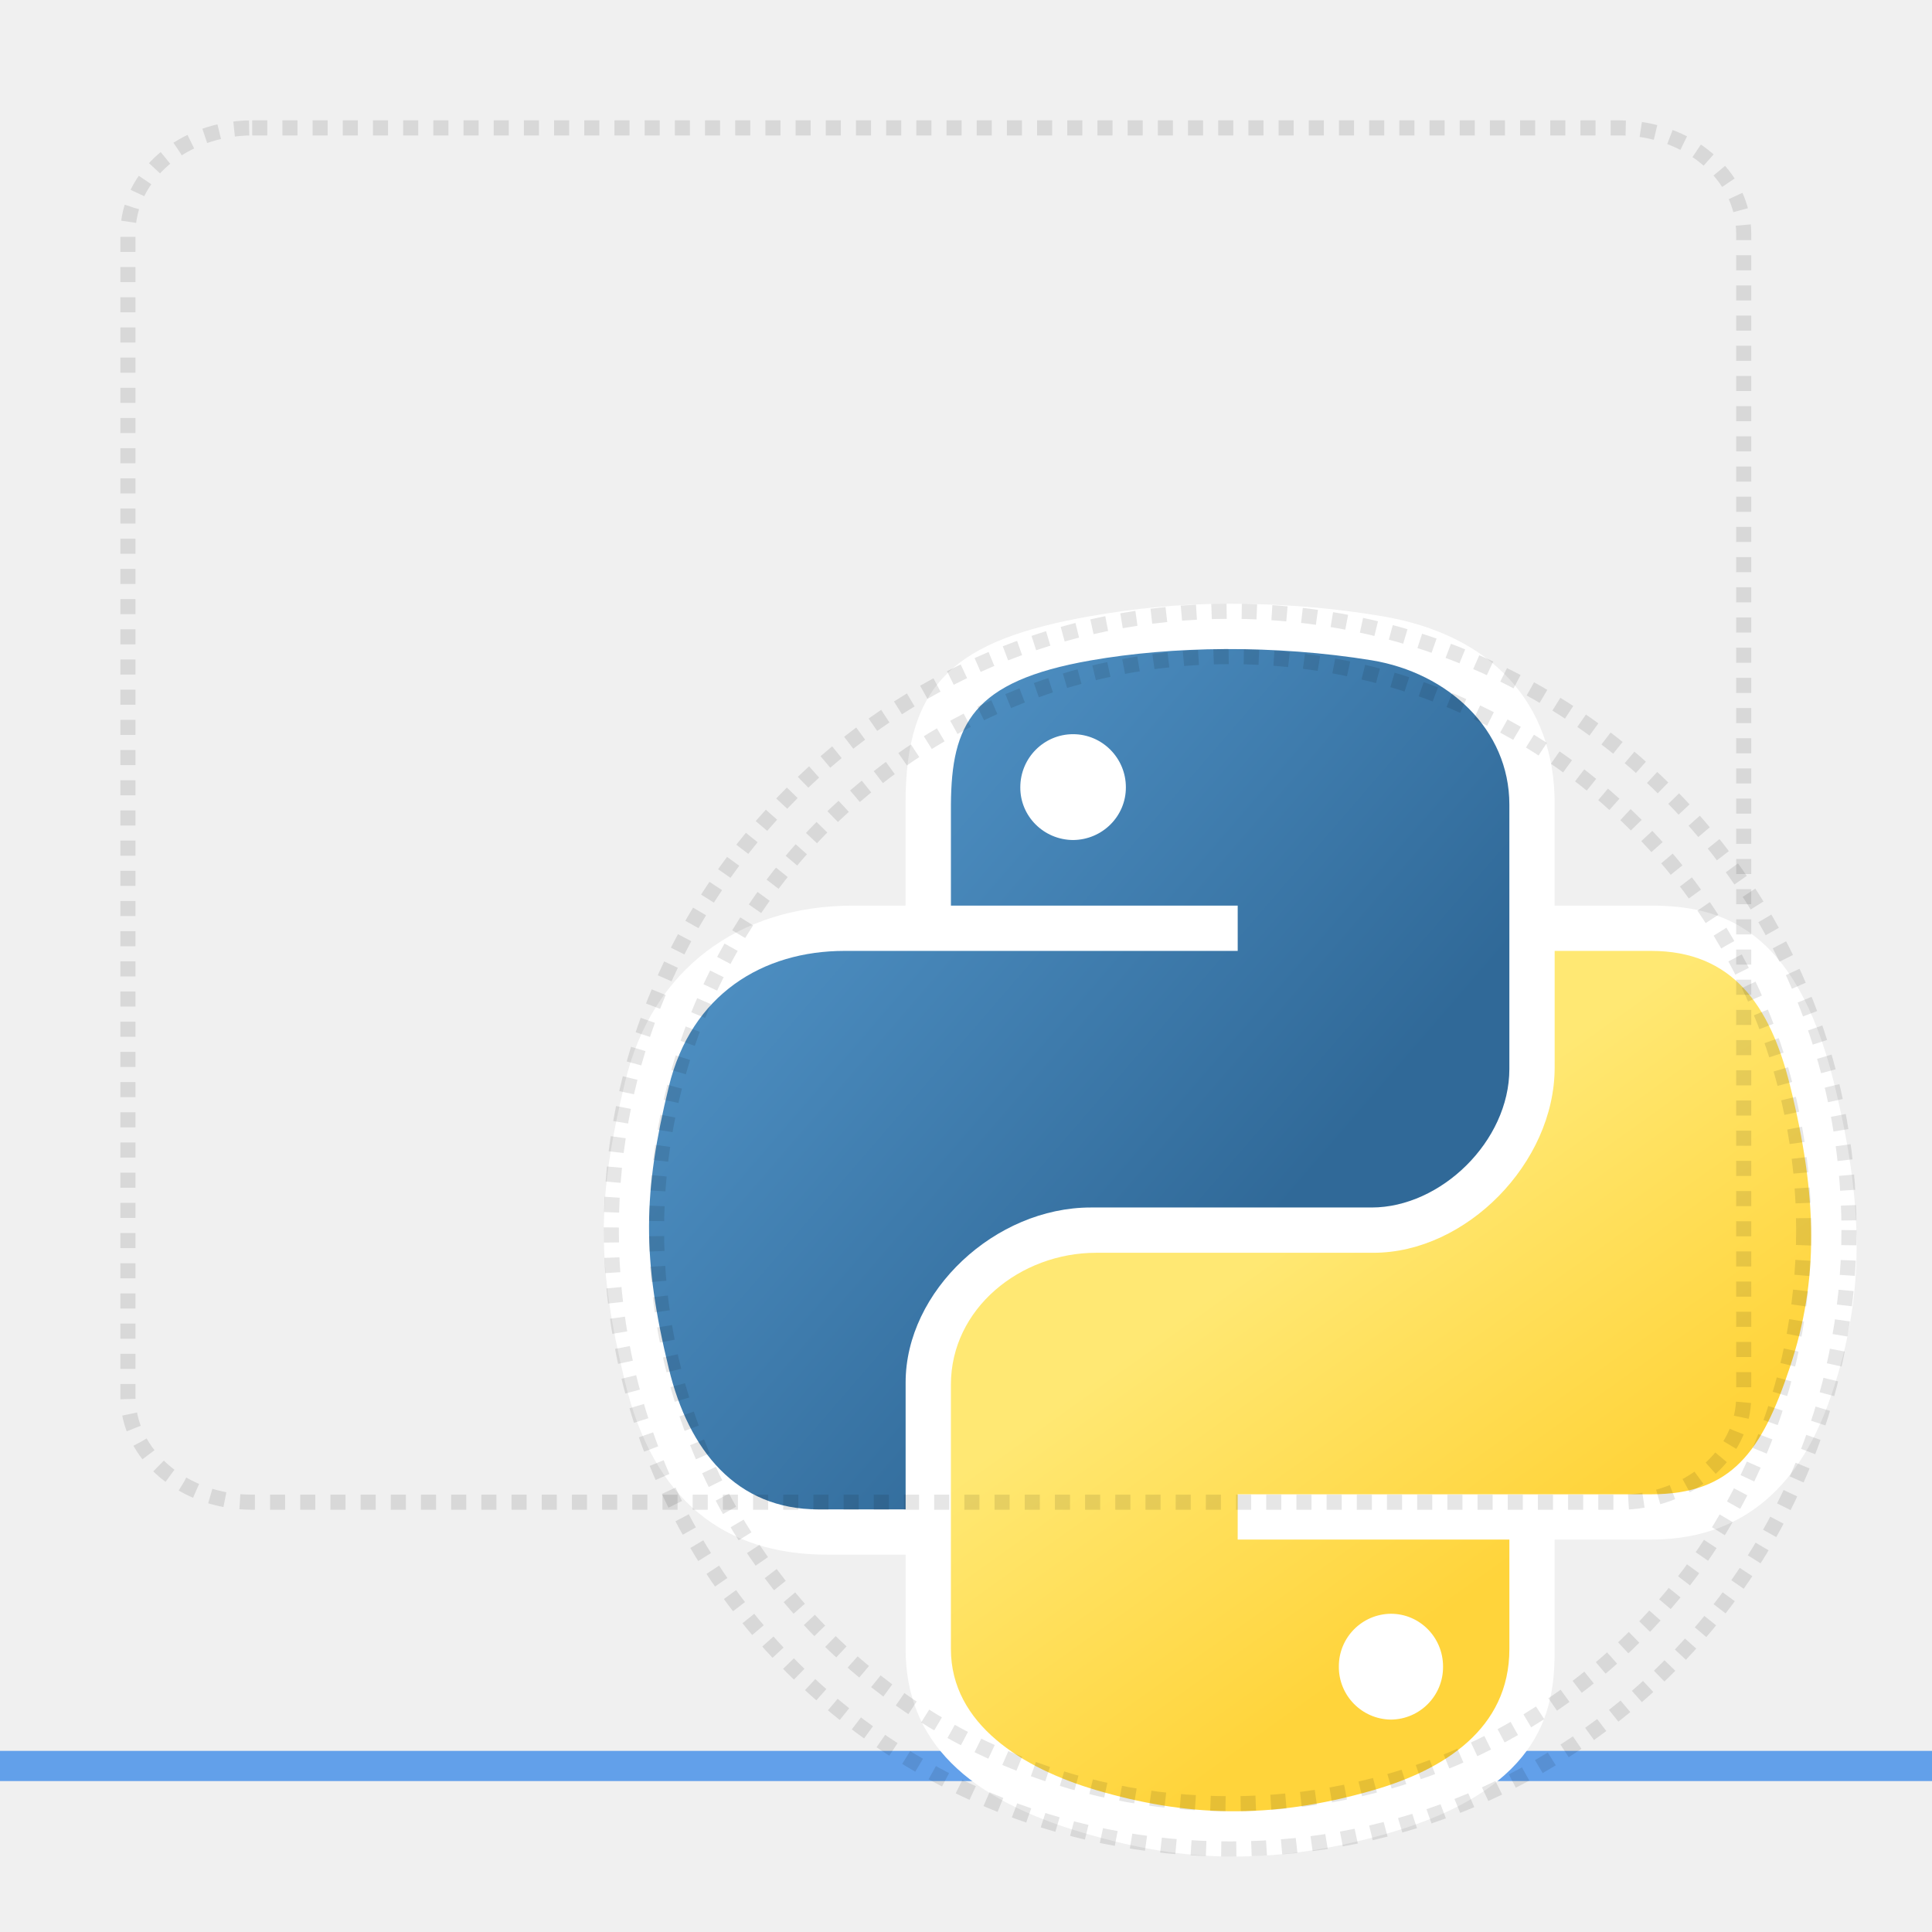
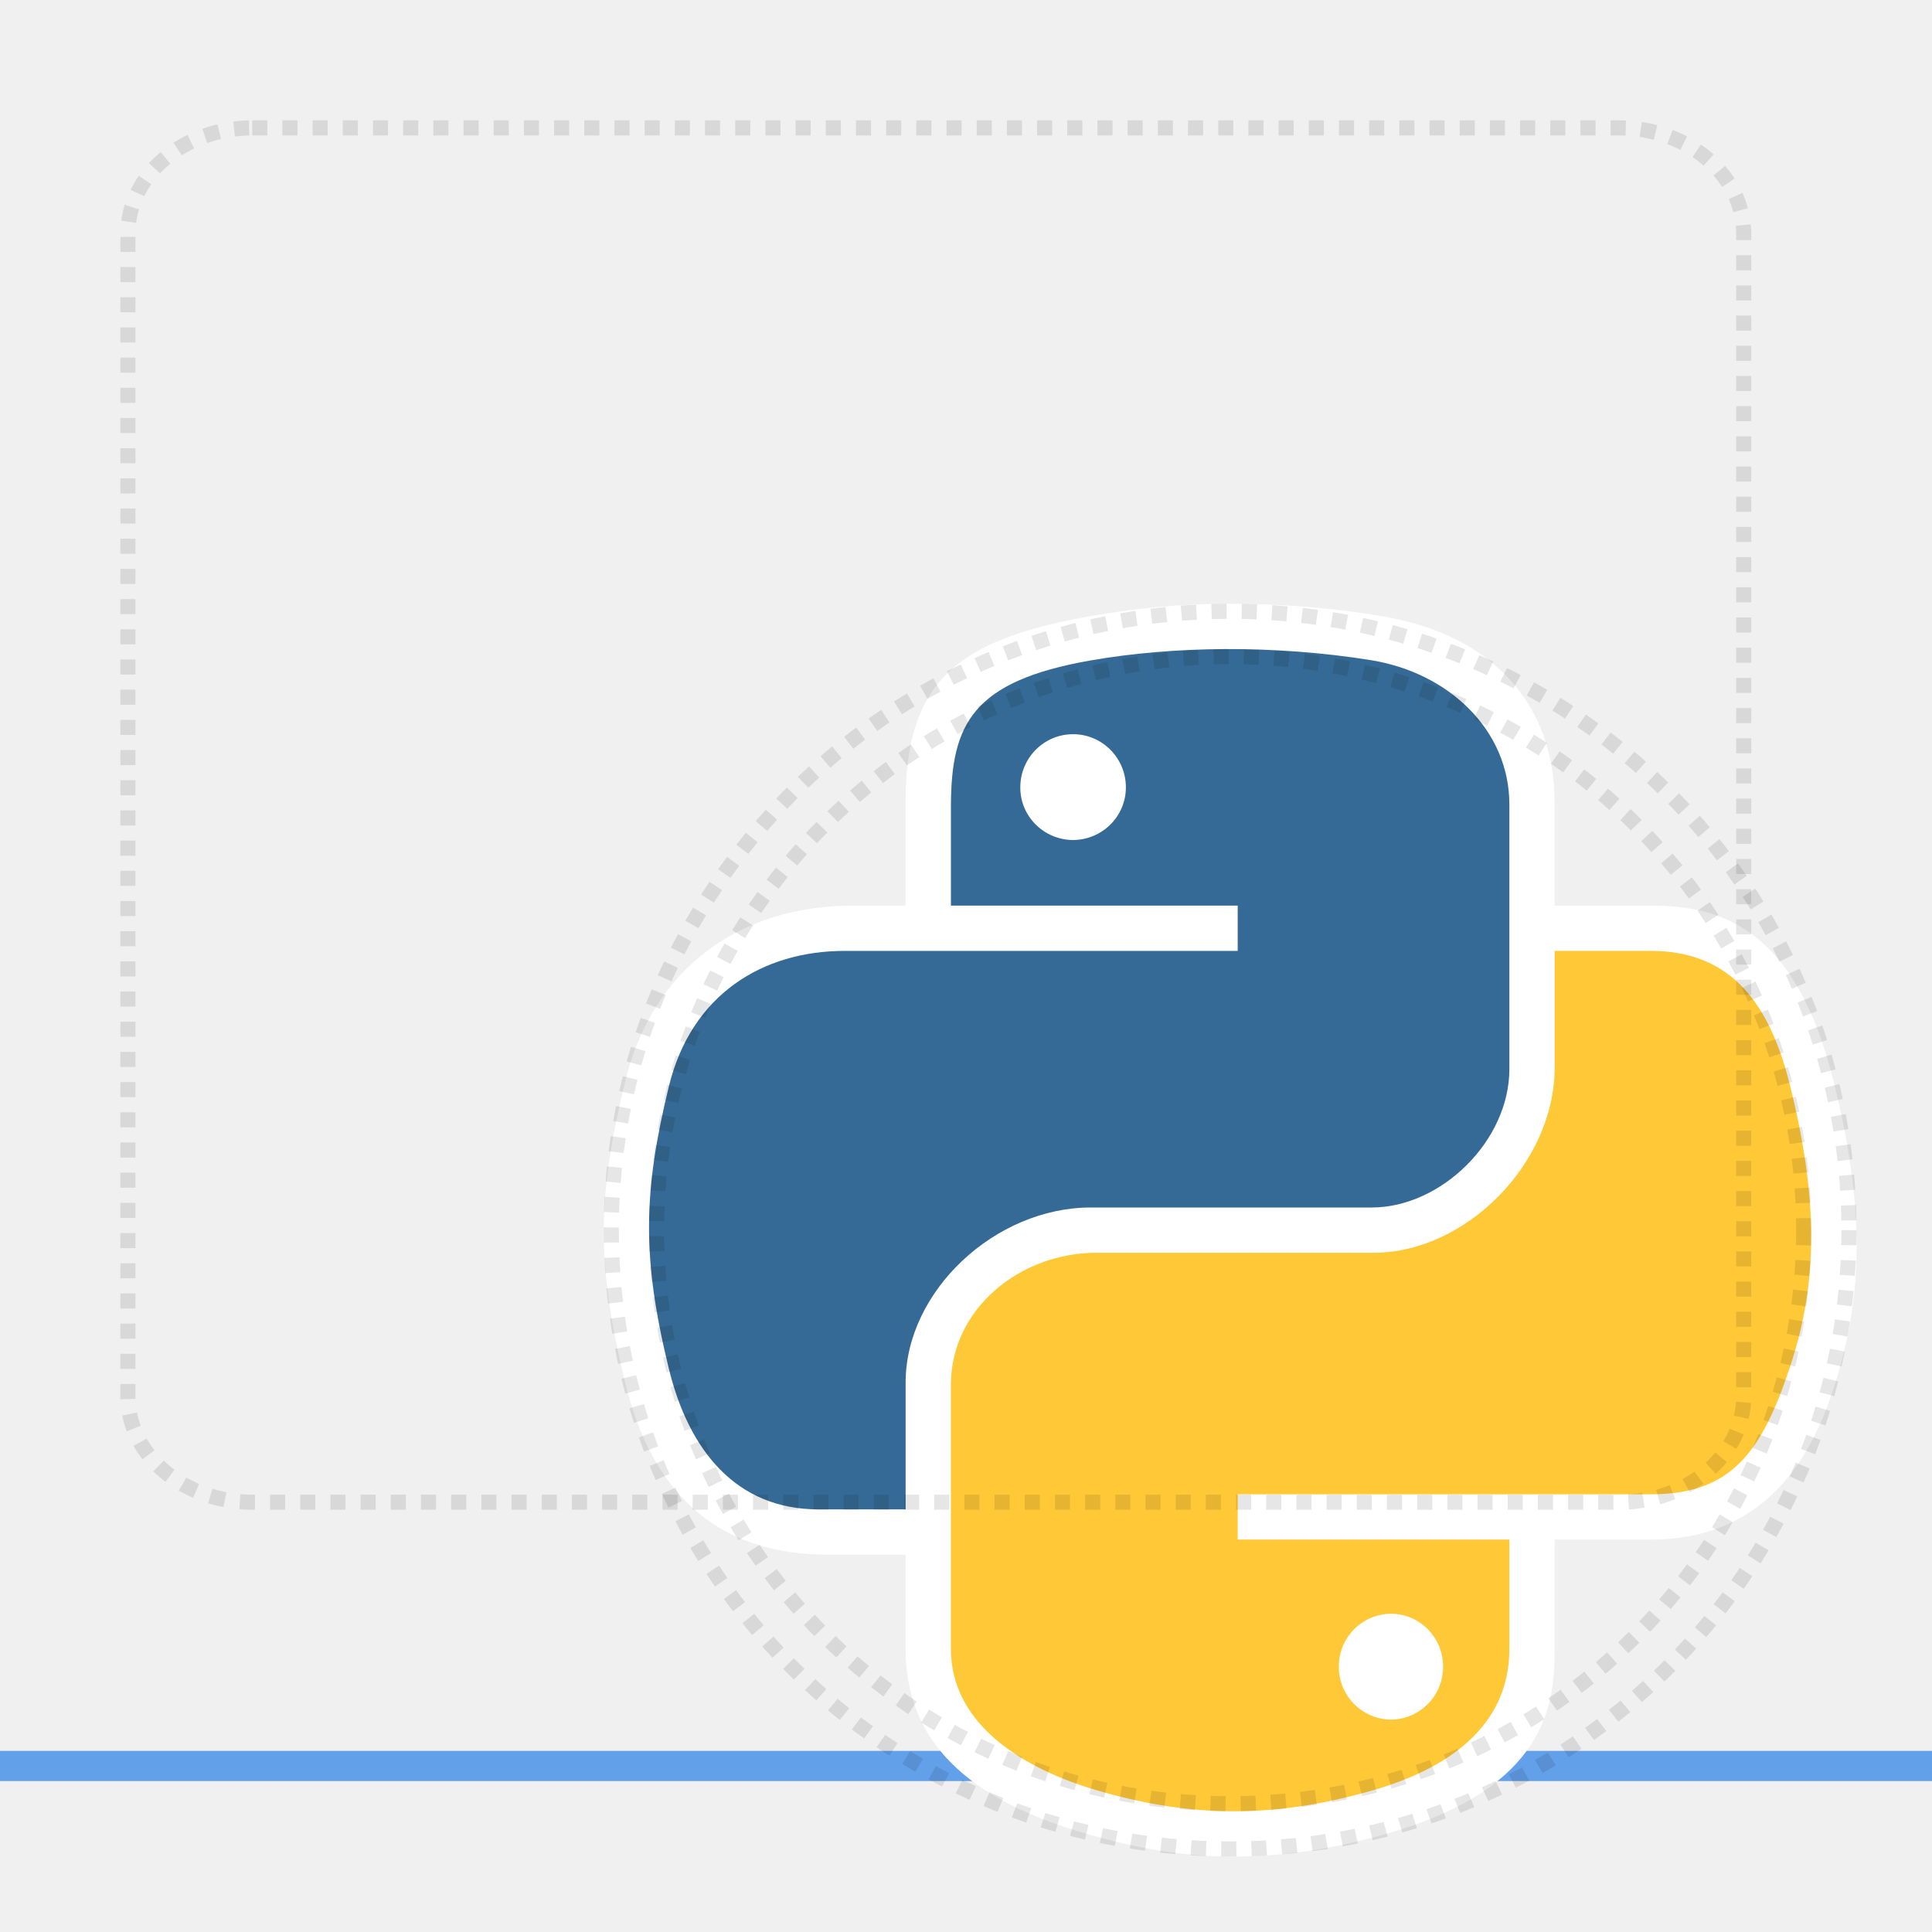
<svg xmlns="http://www.w3.org/2000/svg" width="128" height="128" version="1.1" viewBox="0 0 128 128" id="svg32">
-   <defs id="defs12">
-     <linearGradient id="path1948_1_" x1="522.21" x2="540.9" y1="-288.67" y2="-304.75" gradientTransform="matrix(2.2795,0,0,-2.272,-1145.3,-606.66)" gradientUnits="userSpaceOnUse">
-       <stop stop-color="#5a9fd4" offset="0" id="stop2" />
-       <stop stop-color="#306998" offset="1" id="stop4" />
-     </linearGradient>
-     <linearGradient id="path1950_1_" x1="548.13" x2="541.45" y1="-314.49" y2="-305.04" gradientTransform="matrix(2.25,0,0,-2.272,-1129.1,-606.76)" gradientUnits="userSpaceOnUse">
-       <stop stop-color="#ffd43b" offset="0" id="stop7" />
-       <stop stop-color="#ffe873" offset="1" id="stop9" />
-     </linearGradient>
-   </defs>
+   <defs id="defs12" />
  <style id="style14">.icon-canvas-transparent{opacity:0;fill:#f6f6f6}.icon-white{fill:#fff}.icon-vso-bg{fill:#656565}.icon-visualstudio-online{fill:#007acc}.icon-vs-bg{fill:#424242}.icon-vs-green{fill:#393}.st0{fill:url(#path1948_1_)}.st1{fill:url(#path1950_1_)}</style>
  <g id="layer3" style="display:inline">
    <g id="g847" style="display:inline;mix-blend-mode:normal">
      <rect style="display:inline;overflow:visible;visibility:visible;fill:#f0f0f0;fill-opacity:1;fill-rule:nonzero;stroke:none;stroke-width:0.5;marker:none;enable-background:accumulate" id="rect13805-3" width="128" height="128" x="-1.5e-05" y="0" />
      <path id="path2900" d="M 1.1203015e-5,117 H 128" style="display:inline;fill:none;stroke:#62a0ea;stroke-width:2;stroke-linecap:butt;stroke-linejoin:miter;stroke-miterlimit:4;stroke-dasharray:none;stroke-opacity:1;enable-background:new" />
    </g>
  </g>
  <g id="layer1" style="display:inline;mix-blend-mode:normal">
    <path id="canvas" class="icon-canvas-transparent" d="M 32,32 H 0 V 0 h 32 z" />
-     <g id="g1181" transform="translate(-4,-4.00025)">
-       <path class="icon-white" d="m 125.39,96.252 c -1.4,4.212 -4.391,9.748 -11.999,9.748 h -6.392 v 7.252 c 0,3.62 -0.476,9.149 -10.988,12.193 -3.616,1.044 -6.912,1.556 -10.264,1.556 -3.32,0 -6.388,-0.512 -9.968,-1.568 -7.668,-2.252 -11.775,-6.057 -11.78,-12.181 V 107 h -5.192 c -6.792,0 -11.506,-3.564 -13.398,-11.44 -1.876,-7.784 -1.876,-12.084 0,-19.868 C 47.213,68.168 52.983,64 60.523,64 h 3.472 v -6.788 c 0,-8.02 3.336,-10.812 12.216,-12.384 2.912,-0.512 5.896,-0.828 9.184,-0.828 h 0.012 c 3.684,0 6.94,0.288 10.148,0.824 7.264,1.212 11.444,5.772 11.444,12.392 V 64 h 6.392 c 4.568,0 9.555,1.424 12.091,11.648 2.06,8.288 2.036,14.232 -0.092,20.604 z" fill="#ffffff" id="path28" />
-       <path id="path1948_3_" class="st0" d="m 85.169,47.002 c -3.185,0.016 -6.229,0.284 -8.903,0.752 -7.886,1.376 -9.226,4.252 -9.265,9.56 v 6.686 h 19 v 3 h -26.046 c -5.414,0 -10.159,2.874 -11.643,8.986 -1.71,7.004 -1.787,11.376 0,18.692 1.325,5.444 4.486,9.322 9.904,9.322 h 5.784 V 95.598 C 63.999,89.526 69.943,84 76.264,84 h 18.613 c 4.579,0 9.122,-4.389 9.122,-9.178 v -17.516 c 0,-4.984 -4.064,-8.728 -9.122,-9.56 -3.201,-0.52 -6.524,-0.756 -9.71,-0.744 z m -10.074,5.64 c 1.925,0 3.497,1.576 3.497,3.516 0.009,1.917 -1.555,3.481 -3.497,3.496 -1.944,-0.011 -3.511,-1.577 -3.497,-3.496 0,-1.94 1.564,-3.516 3.497,-3.516 z" fill="url(#path1948_1_)" stroke-width="4.026" style="fill:url(#path1948_1_)" />
-       <path id="path1950_3_" class="st1" d="m 107,67 v 7.728 C 107,81.06 101.122,87 94.998,87 H 76.626 C 71.594,87 67,90.696 67,95.736 v 17.516 c 0,4.984 4.766,7.916 9.626,9.348 5.824,1.712 11.404,2.02 18.372,0 4.632,-1.34 9.002,-4.04 9.002,-9.348 V 106 H 86 v -3 h 27.39 c 5.344,0 7.336,-2.824 9.196,-8.42 1.92,-5.76 1.84,-11.304 0,-18.692 C 121.266,70.568 118.742,67 113.39,67 Z m -10.846,43.916 c 1.908,0 3.452,1.564 3.452,3.496 0.018,1.924 -1.528,3.498 -3.452,3.516 -1.923,-0.02 -3.467,-1.593 -3.452,-3.516 -0.009,-1.917 1.535,-3.481 3.452,-3.496 z" fill="url(#path1950_1_)" stroke-width="4" style="fill:url(#path1950_1_)" />
+     <g id="g1124">
+       <path class="icon-white" d="m 121.39,92.252 c -1.4,4.212 -4.391,9.748 -11.999,9.748 h -6.392 v 7.252 c 0,3.62 -0.476,9.149 -10.988,12.193 -3.616,1.044 -6.912,1.556 -10.264,1.556 -3.32,0 -6.388,-0.512 -9.968,-1.568 -7.668,-2.252 -11.775,-6.057 -11.78,-12.181 v -6.252 h -5.192 c -6.792,0 -11.506,-3.564 -13.398,-11.44 -1.876,-7.784 -1.876,-12.084 0,-19.868 1.804,-7.524 7.574,-11.692 15.114,-11.692 h 3.472 v -6.788 c 0,-8.02 3.336,-10.812 12.216,-12.384 C 75.123,40.316 78.107,40 81.395,40 h 0.012 c 3.684,0 6.94,0.288 10.148,0.824 7.264,1.212 11.444,5.772 11.444,12.392 v 6.784 h 6.392 c 4.568,0 9.555,1.424 12.091,11.648 2.06,8.288 2.036,14.232 -0.092,20.604 z" fill="#ffffff" id="path28" />
+       <path id="path1948_3_" class="st0" d="m 81.169,43.002 c -3.185,0.016 -6.229,0.284 -8.903,0.752 -7.886,1.376 -9.226,4.252 -9.265,9.56 v 6.686 h 19 v 3 h -26.046 c -5.414,0 -10.159,2.874 -11.643,8.986 -1.71,7.004 -1.787,11.376 0,18.692 1.325,5.444 4.486,9.322 9.904,9.322 h 5.784 v -8.402 c 0,-6.072 5.944,-11.598 12.265,-11.598 h 18.613 c 4.579,0 9.122,-4.389 9.122,-9.178 v -17.516 c 0,-4.984 -4.064,-8.728 -9.122,-9.56 -3.201,-0.52 -6.524,-0.756 -9.71,-0.744 z m -10.074,5.64 c 1.925,0 3.497,1.576 3.497,3.516 0.009,1.917 -1.555,3.481 -3.497,3.496 -1.944,-0.011 -3.511,-1.577 -3.497,-3.496 0,-1.94 1.564,-3.516 3.497,-3.516 z" fill="url(#path1948_1_)" stroke-width="4.026" style="fill:#366a96;fill-opacity:1" />
+       <path id="path1950_3_" class="st1" d="m 103,63 v 7.728 c 0,6.332 -5.878,12.272 -12.002,12.272 H 72.626 c -5.032,0 -9.626,3.696 -9.626,8.736 v 17.516 c 0,4.984 4.766,7.916 9.626,9.348 5.824,1.712 11.404,2.02 18.372,0 4.632,-1.34 9.002,-4.04 9.002,-9.348 v -7.252 H 82 v -3 h 27.39 c 5.344,0 7.336,-2.824 9.196,-8.42 1.92,-5.76 1.84,-11.304 0,-18.692 -1.32,-5.32 -3.844,-8.888 -9.196,-8.888 z m -10.846,43.916 c 1.908,0 3.452,1.564 3.452,3.496 0.018,1.924 -1.528,3.498 -3.452,3.516 -1.923,-0.02 -3.467,-1.593 -3.452,-3.516 -0.009,-1.917 1.535,-3.481 3.452,-3.496 z" fill="url(#path1950_1_)" stroke-width="4" style="fill:#ffc836;fill-opacity:1" />
    </g>
  </g>
  <g id="layer2" style="display:inline;opacity:1;mix-blend-mode:normal">
    <rect ry="7.004" rx="8.235" y="8.474" x="8.474" height="91.051" width="107.051" id="rect2896-3" style="display:inline;opacity:0.1;mix-blend-mode:normal;fill:none;fill-opacity:1;stroke:#000000;stroke-width:1;stroke-linecap:butt;stroke-linejoin:miter;stroke-miterlimit:4;stroke-dasharray:1, 1;stroke-dashoffset:0;stroke-opacity:1;marker:none;marker-start:none;marker-mid:none;marker-end:none;paint-order:normal;enable-background:new" />
    <g id="g969">
      <ellipse cx="81.5" cy="81.499" id="circle2892" style="display:inline;opacity:0.1;fill:none;fill-opacity:1;stroke:#000000;stroke-width:1;stroke-linecap:butt;stroke-linejoin:miter;stroke-miterlimit:4;stroke-dasharray:1, 1;stroke-dashoffset:0;stroke-opacity:1;marker:none;marker-start:none;marker-mid:none;marker-end:none;paint-order:normal;enable-background:new" rx="41" ry="41.001" />
      <ellipse cx="81.499" cy="81.501" id="circle2892-3" style="display:inline;opacity:0.1;mix-blend-mode:normal;fill:none;fill-opacity:1;stroke:#000000;stroke-width:1;stroke-linecap:butt;stroke-linejoin:miter;stroke-miterlimit:4;stroke-dasharray:1, 1;stroke-dashoffset:0;stroke-opacity:1;marker:none;marker-start:none;marker-mid:none;marker-end:none;paint-order:normal;enable-background:new" rx="38.001" ry="38.001" />
    </g>
  </g>
</svg>
